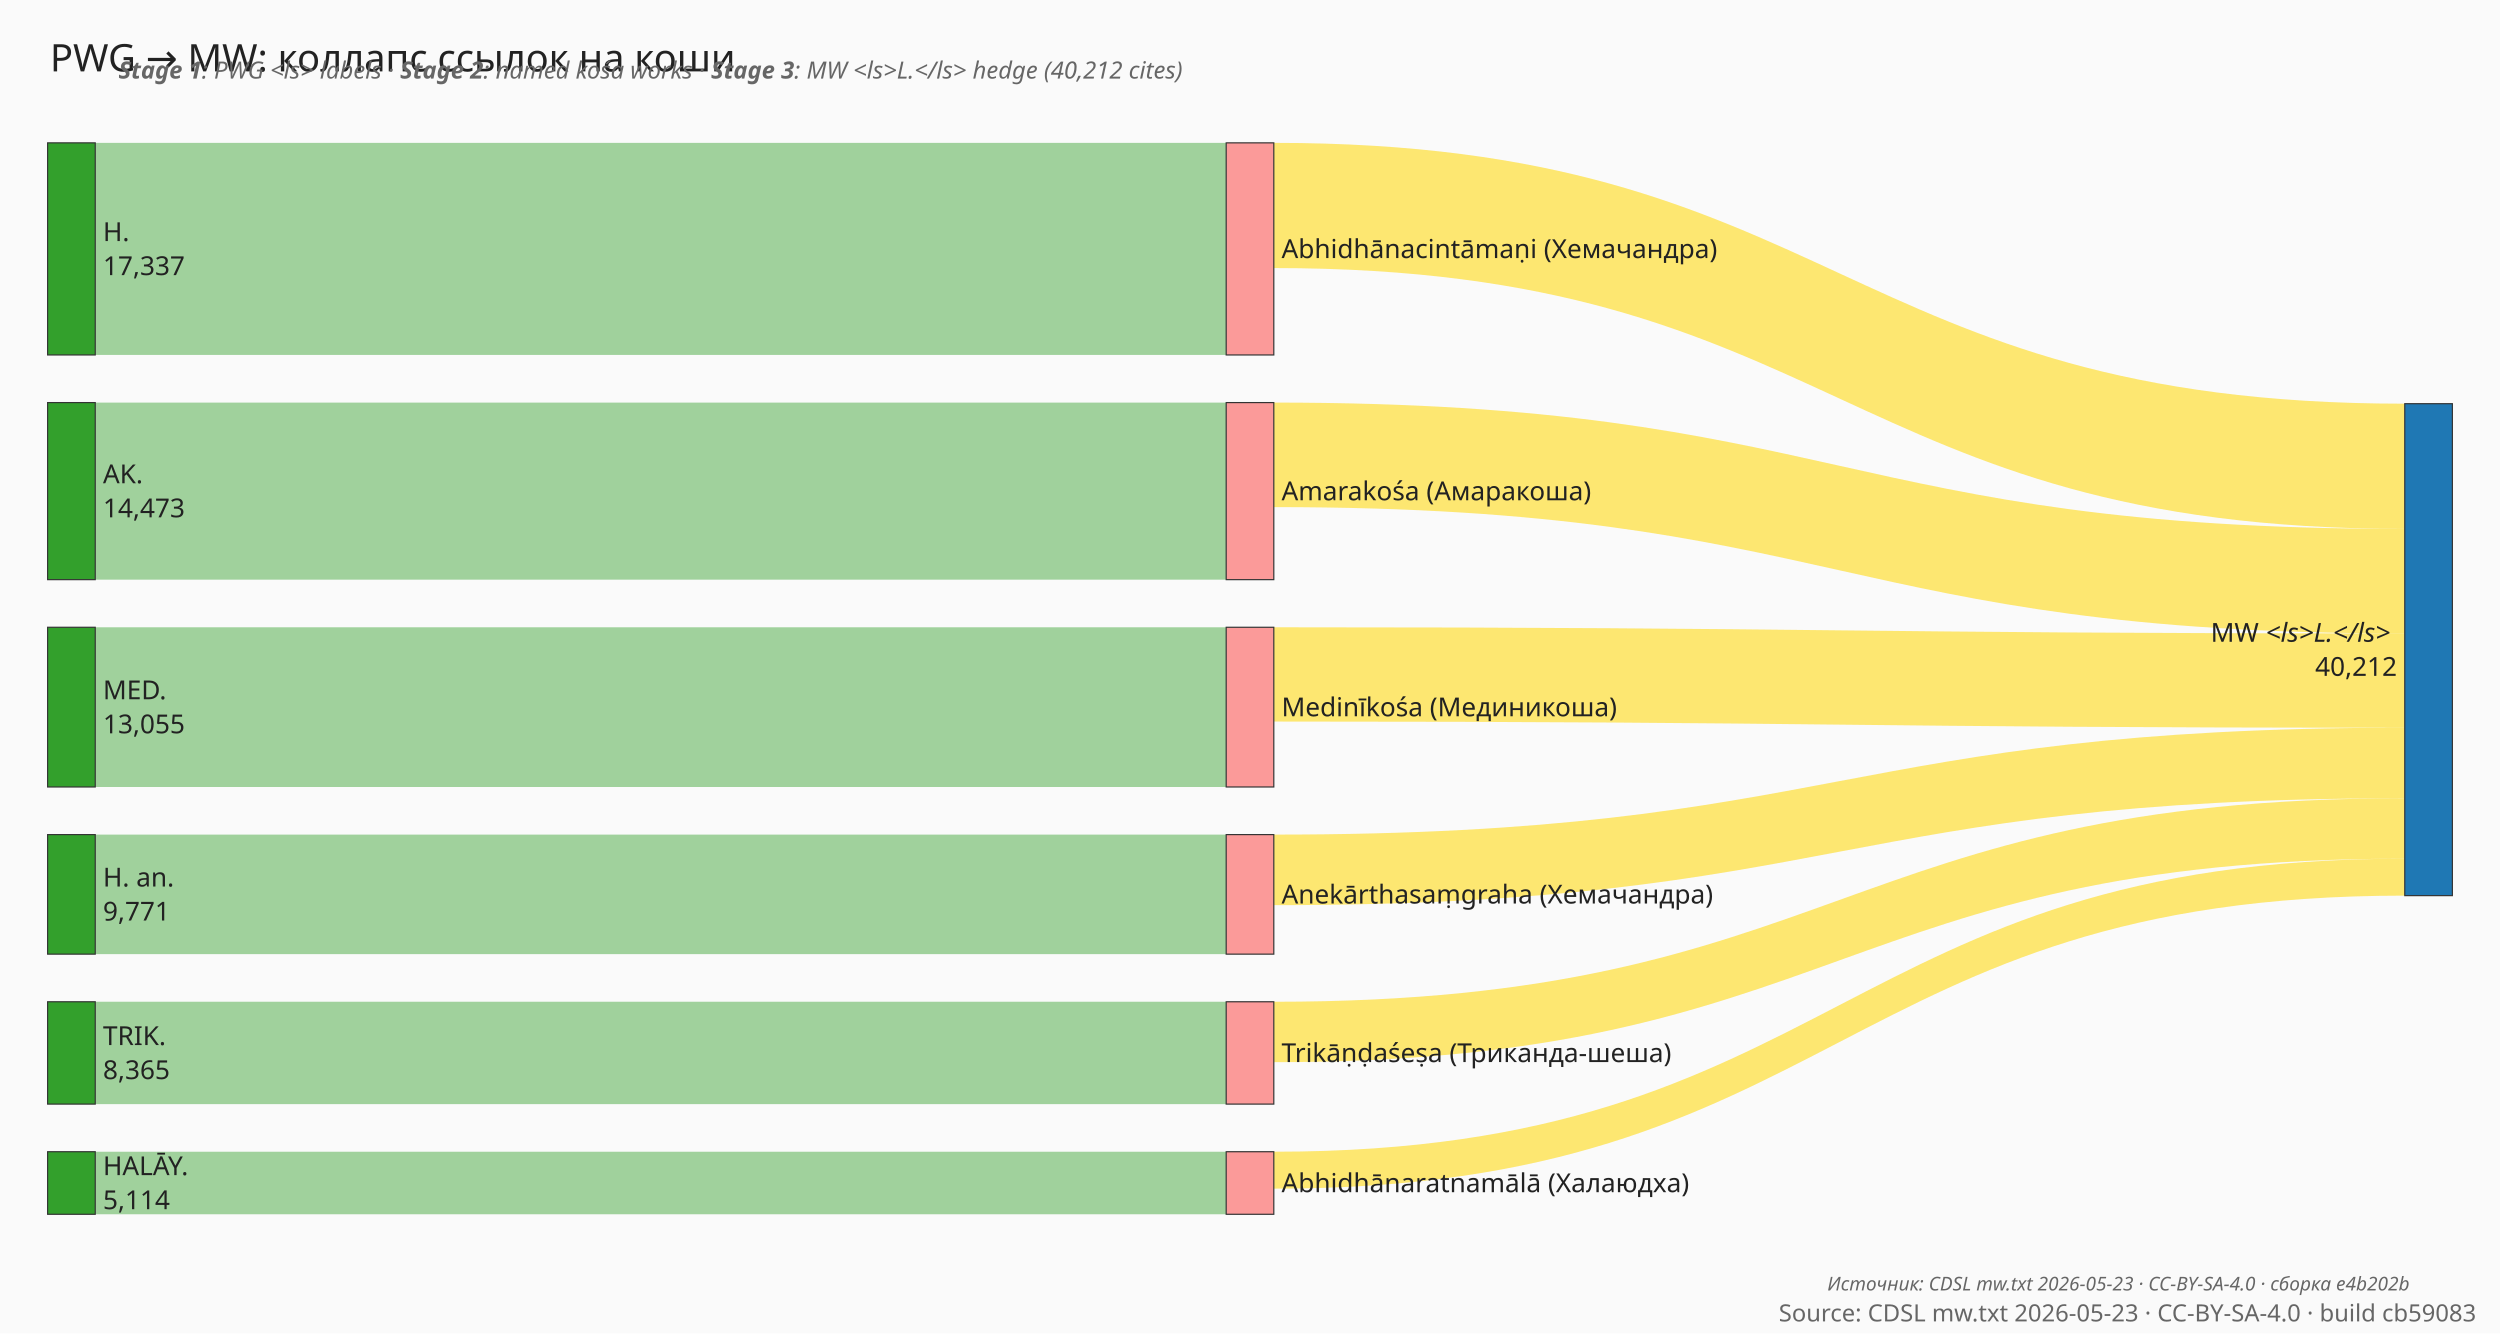
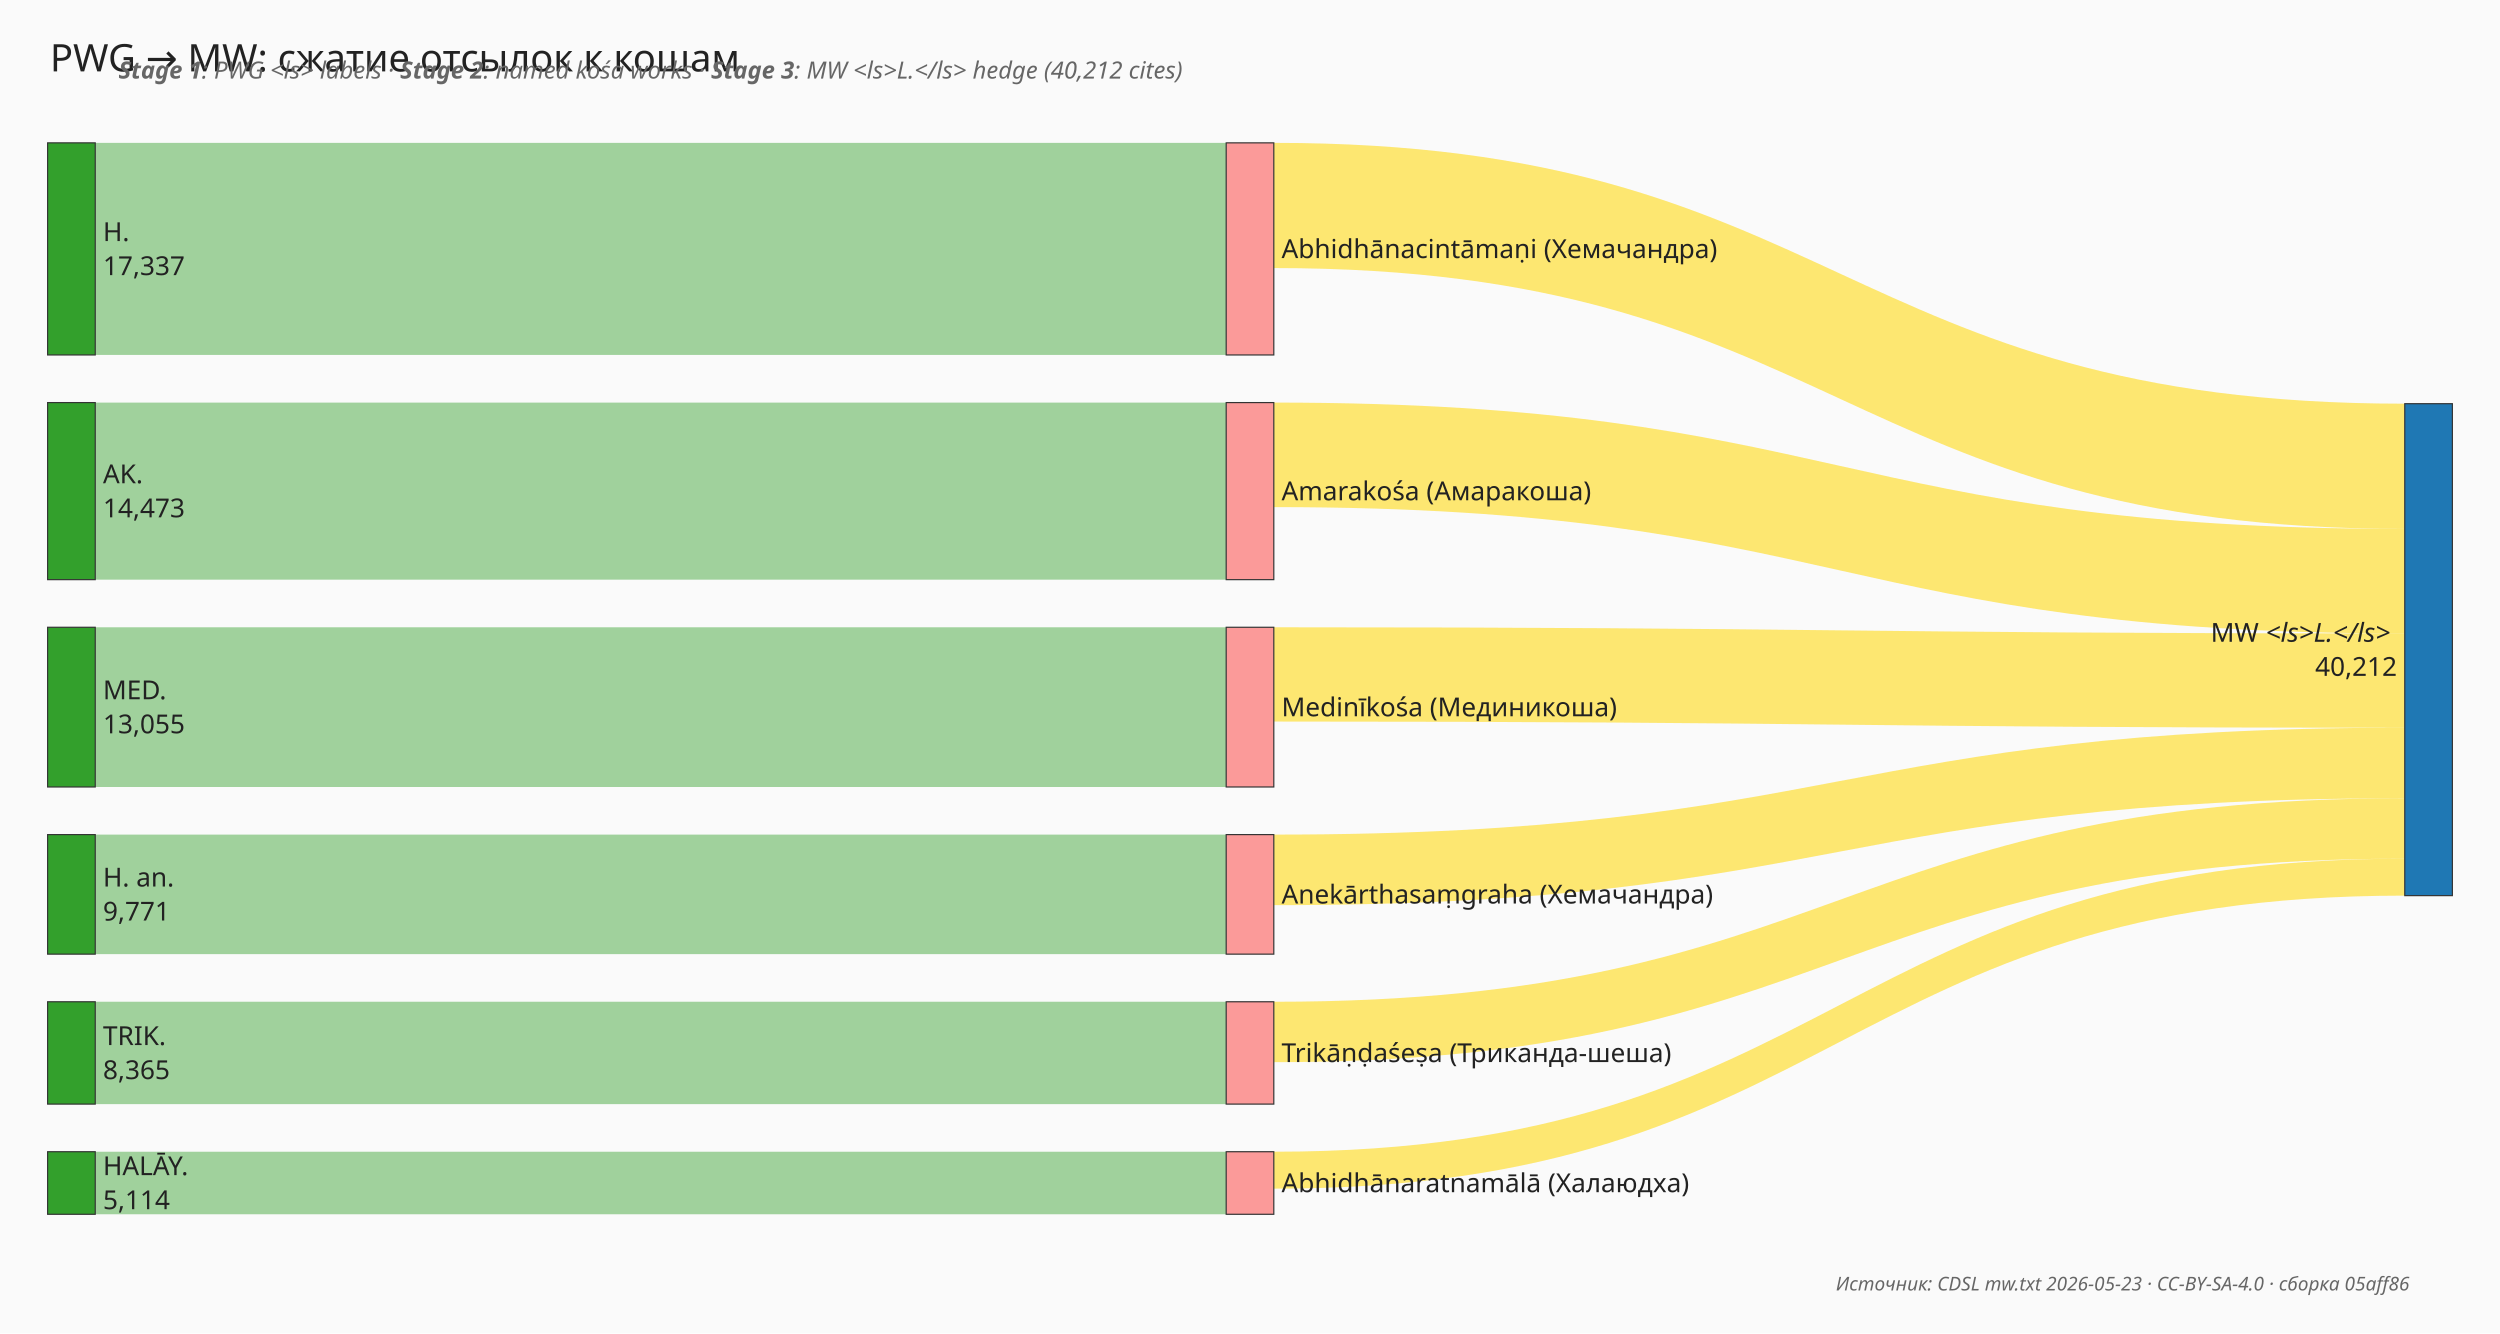
<svg xmlns="http://www.w3.org/2000/svg" class="main-svg" width="1050" height="560" style="" viewBox="0 0 1050 560">
  <rect x="0" y="0" width="1050" height="560" style="fill: rgb(250, 250, 250); fill-opacity: 1;" />
-   <defs id="defs-c15d4e">
+   <defs id="defs-8d0036">
    <g class="clips" />
    <g class="gradients" />
    <g class="patterns" />
  </defs>
  <g class="bglayer" />
  <g class="layer-below">
    <g class="imagelayer" />
    <g class="shapelayer" />
  </g>
  <g class="cartesianlayer" />
  <g class="polarlayer" />
  <g class="smithlayer" />
  <g class="ternarylayer" />
  <g class="geolayer" />
  <g class="funnelarealayer" />
  <g class="pielayer" />
  <g class="iciclelayer" />
  <g class="treemaplayer" />
  <g class="sunburstlayer" />
  <g class="glimages" />
  <g class="sankey" transform="translate(20,60)matrix(1 0 0 1 0 0)" style="box-sizing: content-box; position: absolute; left: 0px; shape-rendering: geometricprecision; pointer-events: none;">
    <g class="sankey-links" style="fill: none;">
      <path class="sankey-link" d="M20,4.263256414560601e-14C257.5,4.263256414560601e-14 257.5,-5.684341886080802e-14 495,-5.684341886080802e-14L495,89.084C257.5,89.084 257.5,89.084 20,89.084Z" style="stroke: rgb(68, 68, 68); stroke-opacity: 1; fill: rgb(51, 160, 44); fill-opacity: 0.45; stroke-width: 0; opacity: 1;" />
      <path class="sankey-link" d="M20,109.084C257.5,109.084 257.5,109.084 495,109.084L495,183.452C257.5,183.452 257.5,183.452 20,183.452Z" style="stroke: rgb(68, 68, 68); stroke-opacity: 1; fill: rgb(51, 160, 44); fill-opacity: 0.45; stroke-width: 0; opacity: 1;" />
      <path class="sankey-link" d="M20,203.452C257.5,203.452 257.5,203.452 495,203.452L495,270.533C257.5,270.533 257.5,270.533 20,270.533Z" style="stroke: rgb(68, 68, 68); stroke-opacity: 1; fill: rgb(51, 160, 44); fill-opacity: 0.45; stroke-width: 0; opacity: 1;" />
      <path class="sankey-link" d="M20,290.533C257.5,290.533 257.5,290.533 495,290.533L495,340.74C257.5,340.74 257.5,340.74 20,340.74Z" style="stroke: rgb(68, 68, 68); stroke-opacity: 1; fill: rgb(51, 160, 44); fill-opacity: 0.45; stroke-width: 0; opacity: 1;" />
      <path class="sankey-link" d="M20,360.74C257.5,360.74 257.5,360.74 495,360.74L495,403.722C257.5,403.722 257.5,403.722 20,403.722Z" style="stroke: rgb(68, 68, 68); stroke-opacity: 1; fill: rgb(51, 160, 44); fill-opacity: 0.45; stroke-width: 0; opacity: 1;" />
      <path class="sankey-link" d="M20,423.722C257.5,423.722 257.5,423.722 495,423.722L495,450C257.5,450 257.5,450 20,450Z" style="stroke: rgb(68, 68, 68); stroke-opacity: 1; fill: rgb(51, 160, 44); fill-opacity: 0.45; stroke-width: 0; opacity: 1;" />
      <path class="sankey-link" d="M515,-5.684341886080802e-14C752.5,-5.684341886080802e-14 752.5,109.55 990,109.55L990,162.136C752.5,162.136 752.5,52.586 515,52.586Z" style="stroke: rgb(68, 68, 68); stroke-opacity: 1; fill: rgb(255, 215, 0); fill-opacity: 0.55; stroke-width: 0; opacity: 1;" />
      <path class="sankey-link" d="M515,109.084C752.5,109.084 752.5,162.136 990,162.136L990,206.039C752.5,206.039 752.5,152.986 515,152.986Z" style="stroke: rgb(68, 68, 68); stroke-opacity: 1; fill: rgb(255, 215, 0); fill-opacity: 0.55; stroke-width: 0; opacity: 1;" />
      <path class="sankey-link" d="M515,203.452C752.5,203.452 752.5,206.039 990,206.039L990,245.64C752.5,245.64 752.5,243.053 515,243.053Z" style="stroke: rgb(68, 68, 68); stroke-opacity: 1; fill: rgb(255, 215, 0); fill-opacity: 0.55; stroke-width: 0; opacity: 1;" />
      <path class="sankey-link" d="M515,290.533C752.5,290.533 752.5,245.64 990,245.64L990,275.278C752.5,275.278 752.5,320.171 515,320.171Z" style="stroke: rgb(68, 68, 68); stroke-opacity: 1; fill: rgb(255, 215, 0); fill-opacity: 0.55; stroke-width: 0; opacity: 1;" />
      <path class="sankey-link" d="M515,360.74C752.5,360.74 752.5,275.278 990,275.278L990,300.651C752.5,300.651 752.5,386.113 515,386.113Z" style="stroke: rgb(68, 68, 68); stroke-opacity: 1; fill: rgb(255, 215, 0); fill-opacity: 0.55; stroke-width: 0; opacity: 1;" />
      <path class="sankey-link" d="M515,423.722C752.5,423.722 752.5,300.651 990,300.651L990,316.164C752.5,316.164 752.5,439.235 515,439.235Z" style="stroke: rgb(68, 68, 68); stroke-opacity: 1; fill: rgb(255, 215, 0); fill-opacity: 0.55; stroke-width: 0; opacity: 1;" />
    </g>
    <g class="sankey-node-set" style="cursor: move;">
      <g class="sankey-node" transform="translate(0.000,0.000)" style="opacity: 1;">
        <rect class="node-rect" width="20" height="89.084" style="stroke-width: 0.5; stroke: rgb(51, 51, 51); stroke-opacity: 1; fill: rgb(51, 160, 44); fill-opacity: 1;" />
        <text class="node-label" data-notex="1" x="0" y="0" text-anchor="start" transform="translate(23.25,41.24195)" style="cursor: default; font-family: 'Noto Sans', 'DejaVu Sans', sans-serif; font-size: 11px; fill: rgb(34, 34, 34); fill-opacity: 1; text-shadow: rgb(255, 255, 255) 1px 1px 1px, rgb(255, 255, 255) -1px -1px 1px, rgb(255, 255, 255) 1px -1px 1px, rgb(255, 255, 255) -1px 1px 1px; white-space: pre;">
          <tspan class="line" dy="0em" x="0" y="0">H.</tspan>
          <tspan class="line" dy="1.3em" x="0" y="0">17,337</tspan>
        </text>
      </g>
      <g class="sankey-node" transform="translate(0.000,109.084)" style="opacity: 1;">
        <rect class="node-rect" width="20" height="74.368" style="stroke-width: 0.5; stroke: rgb(51, 51, 51); stroke-opacity: 1; fill: rgb(51, 160, 44); fill-opacity: 1;" />
        <text class="node-label" data-notex="1" x="0" y="0" text-anchor="start" transform="translate(23.25,33.88381)" style="cursor: default; font-family: 'Noto Sans', 'DejaVu Sans', sans-serif; font-size: 11px; fill: rgb(34, 34, 34); fill-opacity: 1; text-shadow: rgb(255, 255, 255) 1px 1px 1px, rgb(255, 255, 255) -1px -1px 1px, rgb(255, 255, 255) 1px -1px 1px, rgb(255, 255, 255) -1px 1px 1px; white-space: pre;">
          <tspan class="line" dy="0em" x="0" y="0">AK.</tspan>
          <tspan class="line" dy="1.3em" x="0" y="0">14,473</tspan>
        </text>
      </g>
      <g class="sankey-node" transform="translate(0.000,203.452)" style="opacity: 1;">
        <rect class="node-rect" width="20" height="67.081" style="stroke-width: 0.5; stroke: rgb(51, 51, 51); stroke-opacity: 1; fill: rgb(51, 160, 44); fill-opacity: 1;" />
        <text class="node-label" data-notex="1" x="0" y="0" text-anchor="start" transform="translate(23.25,30.2407)" style="cursor: default; font-family: 'Noto Sans', 'DejaVu Sans', sans-serif; font-size: 11px; fill: rgb(34, 34, 34); fill-opacity: 1; text-shadow: rgb(255, 255, 255) 1px 1px 1px, rgb(255, 255, 255) -1px -1px 1px, rgb(255, 255, 255) 1px -1px 1px, rgb(255, 255, 255) -1px 1px 1px; white-space: pre;">
          <tspan class="line" dy="0em" x="0" y="0">MED.</tspan>
          <tspan class="line" dy="1.3em" x="0" y="0">13,055</tspan>
        </text>
      </g>
      <g class="sankey-node" transform="translate(0.000,290.533)" style="opacity: 1;">
        <rect class="node-rect" width="20" height="50.207" style="stroke-width: 0.5; stroke: rgb(51, 51, 51); stroke-opacity: 1; fill: rgb(51, 160, 44); fill-opacity: 1;" />
        <text class="node-label" data-notex="1" x="0" y="0" text-anchor="start" transform="translate(23.25,21.8035)" style="cursor: default; font-family: 'Noto Sans', 'DejaVu Sans', sans-serif; font-size: 11px; fill: rgb(34, 34, 34); fill-opacity: 1; text-shadow: rgb(255, 255, 255) 1px 1px 1px, rgb(255, 255, 255) -1px -1px 1px, rgb(255, 255, 255) 1px -1px 1px, rgb(255, 255, 255) -1px 1px 1px; white-space: pre;">
          <tspan class="line" dy="0em" x="0" y="0">H. an.</tspan>
          <tspan class="line" dy="1.3em" x="0" y="0">9,771</tspan>
        </text>
      </g>
      <g class="sankey-node" transform="translate(0.000,360.740)" style="opacity: 1;">
        <rect class="node-rect" width="20" height="42.982" style="stroke-width: 0.5; stroke: rgb(51, 51, 51); stroke-opacity: 1; fill: rgb(51, 160, 44); fill-opacity: 1;" />
        <text class="node-label" data-notex="1" x="0" y="0" text-anchor="start" transform="translate(23.25,18.19123)" style="cursor: default; font-family: 'Noto Sans', 'DejaVu Sans', sans-serif; font-size: 11px; fill: rgb(34, 34, 34); fill-opacity: 1; text-shadow: rgb(255, 255, 255) 1px 1px 1px, rgb(255, 255, 255) -1px -1px 1px, rgb(255, 255, 255) 1px -1px 1px, rgb(255, 255, 255) -1px 1px 1px; white-space: pre;">
          <tspan class="line" dy="0em" x="0" y="0">TRIK.</tspan>
          <tspan class="line" dy="1.3em" x="0" y="0">8,365</tspan>
        </text>
      </g>
      <g class="sankey-node" transform="translate(0.000,423.722)" style="opacity: 1;">
        <rect class="node-rect" width="20" height="26.278" style="stroke-width: 0.5; stroke: rgb(51, 51, 51); stroke-opacity: 1; fill: rgb(51, 160, 44); fill-opacity: 1;" />
        <text class="node-label" data-notex="1" x="0" y="0" text-anchor="start" transform="translate(23.25,9.838809)" style="cursor: default; font-family: 'Noto Sans', 'DejaVu Sans', sans-serif; font-size: 11px; fill: rgb(34, 34, 34); fill-opacity: 1; text-shadow: rgb(255, 255, 255) 1px 1px 1px, rgb(255, 255, 255) -1px -1px 1px, rgb(255, 255, 255) 1px -1px 1px, rgb(255, 255, 255) -1px 1px 1px; white-space: pre;">
          <tspan class="line" dy="0em" x="0" y="0">HALĀY.</tspan>
          <tspan class="line" dy="1.3em" x="0" y="0">5,114</tspan>
        </text>
      </g>
      <g class="sankey-node" transform="translate(495.000,-0.000)" style="opacity: 1;">
        <rect class="node-rect" width="20" height="89.084" style="stroke-width: 0.5; stroke: rgb(51, 51, 51); stroke-opacity: 1; fill: rgb(251, 154, 153); fill-opacity: 1;" />
        <text class="node-label" data-notex="1" x="0" y="0" text-anchor="start" transform="translate(23.25,48.39195)" style="cursor: default; font-family: 'Noto Sans', 'DejaVu Sans', sans-serif; font-size: 11px; fill: rgb(34, 34, 34); fill-opacity: 1; text-shadow: rgb(255, 255, 255) 1px 1px 1px, rgb(255, 255, 255) -1px -1px 1px, rgb(255, 255, 255) 1px -1px 1px, rgb(255, 255, 255) -1px 1px 1px; white-space: pre;">Abhidhānacintāmaṇi (Хемачандра)</text>
      </g>
      <g class="sankey-node" transform="translate(495.000,109.084)" style="opacity: 1;">
        <rect class="node-rect" width="20" height="74.368" style="stroke-width: 0.5; stroke: rgb(51, 51, 51); stroke-opacity: 1; fill: rgb(251, 154, 153); fill-opacity: 1;" />
        <text class="node-label" data-notex="1" x="0" y="0" text-anchor="start" transform="translate(23.25,41.03381)" style="cursor: default; font-family: 'Noto Sans', 'DejaVu Sans', sans-serif; font-size: 11px; fill: rgb(34, 34, 34); fill-opacity: 1; text-shadow: rgb(255, 255, 255) 1px 1px 1px, rgb(255, 255, 255) -1px -1px 1px, rgb(255, 255, 255) 1px -1px 1px, rgb(255, 255, 255) -1px 1px 1px; white-space: pre;">Amarakośa (Амаракоша)</text>
      </g>
      <g class="sankey-node" transform="translate(495.000,203.452)" style="opacity: 1;">
        <rect class="node-rect" width="20" height="67.081" style="stroke-width: 0.5; stroke: rgb(51, 51, 51); stroke-opacity: 1; fill: rgb(251, 154, 153); fill-opacity: 1;" />
        <text class="node-label" data-notex="1" x="0" y="0" text-anchor="start" transform="translate(23.25,37.3907)" style="cursor: default; font-family: 'Noto Sans', 'DejaVu Sans', sans-serif; font-size: 11px; fill: rgb(34, 34, 34); fill-opacity: 1; text-shadow: rgb(255, 255, 255) 1px 1px 1px, rgb(255, 255, 255) -1px -1px 1px, rgb(255, 255, 255) 1px -1px 1px, rgb(255, 255, 255) -1px 1px 1px; white-space: pre;">Medinīkośa (Мединикоша)</text>
      </g>
      <g class="sankey-node" transform="translate(495.000,290.533)" style="opacity: 1;">
        <rect class="node-rect" width="20" height="50.207" style="stroke-width: 0.5; stroke: rgb(51, 51, 51); stroke-opacity: 1; fill: rgb(251, 154, 153); fill-opacity: 1;" />
        <text class="node-label" data-notex="1" x="0" y="0" text-anchor="start" transform="translate(23.25,28.9535)" style="cursor: default; font-family: 'Noto Sans', 'DejaVu Sans', sans-serif; font-size: 11px; fill: rgb(34, 34, 34); fill-opacity: 1; text-shadow: rgb(255, 255, 255) 1px 1px 1px, rgb(255, 255, 255) -1px -1px 1px, rgb(255, 255, 255) 1px -1px 1px, rgb(255, 255, 255) -1px 1px 1px; white-space: pre;">Anekārthasaṃgraha (Хемачандра)</text>
      </g>
      <g class="sankey-node" transform="translate(495.000,360.740)" style="opacity: 1;">
        <rect class="node-rect" width="20" height="42.982" style="stroke-width: 0.5; stroke: rgb(51, 51, 51); stroke-opacity: 1; fill: rgb(251, 154, 153); fill-opacity: 1;" />
        <text class="node-label" data-notex="1" x="0" y="0" text-anchor="start" transform="translate(23.25,25.34123)" style="cursor: default; font-family: 'Noto Sans', 'DejaVu Sans', sans-serif; font-size: 11px; fill: rgb(34, 34, 34); fill-opacity: 1; text-shadow: rgb(255, 255, 255) 1px 1px 1px, rgb(255, 255, 255) -1px -1px 1px, rgb(255, 255, 255) 1px -1px 1px, rgb(255, 255, 255) -1px 1px 1px; white-space: pre;">Trikāṇḍaśeṣa (Триканда-шеша)</text>
      </g>
      <g class="sankey-node" transform="translate(495.000,423.722)" style="opacity: 1;">
        <rect class="node-rect" width="20" height="26.278" style="stroke-width: 0.5; stroke: rgb(51, 51, 51); stroke-opacity: 1; fill: rgb(251, 154, 153); fill-opacity: 1;" />
        <text class="node-label" data-notex="1" x="0" y="0" text-anchor="start" transform="translate(23.25,16.98881)" style="cursor: default; font-family: 'Noto Sans', 'DejaVu Sans', sans-serif; font-size: 11px; fill: rgb(34, 34, 34); fill-opacity: 1; text-shadow: rgb(255, 255, 255) 1px 1px 1px, rgb(255, 255, 255) -1px -1px 1px, rgb(255, 255, 255) 1px -1px 1px, rgb(255, 255, 255) -1px 1px 1px; white-space: pre;">Abhidhānaratnamālā (Халаюдха)</text>
      </g>
      <g class="sankey-node" transform="translate(990.000,109.550)" style="opacity: 1;">
        <rect class="node-rect" width="20" height="206.614" style="stroke-width: 0.5; stroke: rgb(51, 51, 51); stroke-opacity: 1; fill: rgb(31, 120, 180); fill-opacity: 1;" />
        <text class="node-label" data-notex="1" x="0" y="0" text-anchor="end" transform="translate(-3.25,100.0069)" style="cursor: default; font-family: 'Noto Sans', 'DejaVu Sans', sans-serif; font-size: 11px; fill: rgb(34, 34, 34); fill-opacity: 1; text-shadow: rgb(255, 255, 255) 1px 1px 1px, rgb(255, 255, 255) -1px -1px 1px, rgb(255, 255, 255) 1px -1px 1px, rgb(255, 255, 255) -1px 1px 1px; white-space: pre;">
          <tspan class="line" dy="0em" x="0" y="0">MW <tspan style="font-style:italic">&lt;ls&gt;L.&lt;/ls&gt;</tspan>
          </tspan>
          <tspan class="line" dy="1.3em" x="0" y="0">40,212</tspan>
        </text>
      </g>
    </g>
  </g>
-   <defs id="topdefs-c15d4e">
+   <defs id="topdefs-8d0036">
    <g class="clips" />
  </defs>
  <g class="layer-above">
    <g class="imagelayer" />
    <g class="shapelayer" />
  </g>
  <g class="infolayer">
    <g class="g-gtitle">
-       <text class="gtitle" x="21" y="30" text-anchor="start" dy="0em" style="opacity: 1; font-family: 'Noto Sans', 'DejaVu Sans', sans-serif; font-size: 16px; fill: rgb(34, 34, 34); fill-opacity: 1; white-space: pre;">PWG → MW: коллапс ссылок на коши</text>
+       <text class="gtitle" x="21" y="30" text-anchor="start" dy="0em" style="opacity: 1; font-family: 'Noto Sans', 'DejaVu Sans', sans-serif; font-size: 16px; fill: rgb(34, 34, 34); fill-opacity: 1; white-space: pre;">PWG → MW: сжатие отсылок к кошам</text>
    </g>
    <g class="first-render" />
    <g class="annotation" data-index="0" style="opacity: 1;">
      <g class="annotation-text-g" transform="rotate(0,273.7,30)">
        <g class="cursor-pointer" transform="translate(40,22)">
          <rect class="bg" x="0.5" y="0.5" width="466" height="14" style="stroke-width: 1px; stroke: rgb(0, 0, 0); stroke-opacity: 0; fill: rgb(0, 0, 0); fill-opacity: 0;" />
          <text class="annotation-text" text-anchor="middle" x="233.227" y="11" style="font-family: 'Noto Sans', 'DejaVu Sans', sans-serif; font-size: 10px; fill: rgb(102, 102, 102); fill-opacity: 1; font-style: italic; white-space: pre;">
            <tspan style="font-weight:bold">Stage 1</tspan>: PWG &lt;ls&gt; labels · <tspan style="font-weight:bold">Stage 2</tspan>: named kośa works · <tspan style="font-weight:bold">Stage 3</tspan>: MW &lt;ls&gt;L.&lt;/ls&gt; hedge (40,212 cites)</text>
        </g>
      </g>
    </g>
    <g class="annotation" data-index="1" style="opacity: 1;">
-       <g class="annotation-text-g" transform="rotate(0,889.9,539)">
-         <g class="cursor-pointer" transform="translate(760,533)">
-           <rect class="bg" x="0.5" y="0.5" width="259" height="12" style="stroke-width: 1px; stroke: rgb(0, 0, 0); stroke-opacity: 0; fill: rgb(0, 0, 0); fill-opacity: 0;" />
-           <text class="annotation-text" text-anchor="middle" x="129.734" y="9" style="font-family: 'Noto Sans', 'DejaVu Sans', sans-serif; font-size: 8px; fill: rgb(102, 102, 102); fill-opacity: 1; font-style: italic; white-space: pre;">Источник: CDSL mw.txt 2026-05-23 · CC-BY-SA-4.0 · сборка e4b202b</text>
+       <g class="annotation-text-g" transform="rotate(0,891.9,539)">
+         <g class="cursor-pointer" transform="translate(764,533)">
+           <rect class="bg" x="0.5" y="0.5" width="255" height="12" style="stroke-width: 1px; stroke: rgb(0, 0, 0); stroke-opacity: 0; fill: rgb(0, 0, 0); fill-opacity: 0;" />
+           <text class="annotation-text" text-anchor="middle" x="127.508" y="9" style="font-family: 'Noto Sans', 'DejaVu Sans', sans-serif; font-size: 8px; fill: rgb(102, 102, 102); fill-opacity: 1; font-style: italic; white-space: pre;">Источник: CDSL mw.txt 2026-05-23 · CC-BY-SA-4.0 · сборка 05aff86</text>
        </g>
      </g>
    </g>
  </g>
-   <text x="1040.0" y="555.0" text-anchor="end" font-size="10" fill="#666" font-family="Noto Sans">Source: CDSL mw.txt 2026-05-23 · CC-BY-SA-4.0 · build cb59083</text>
</svg>
